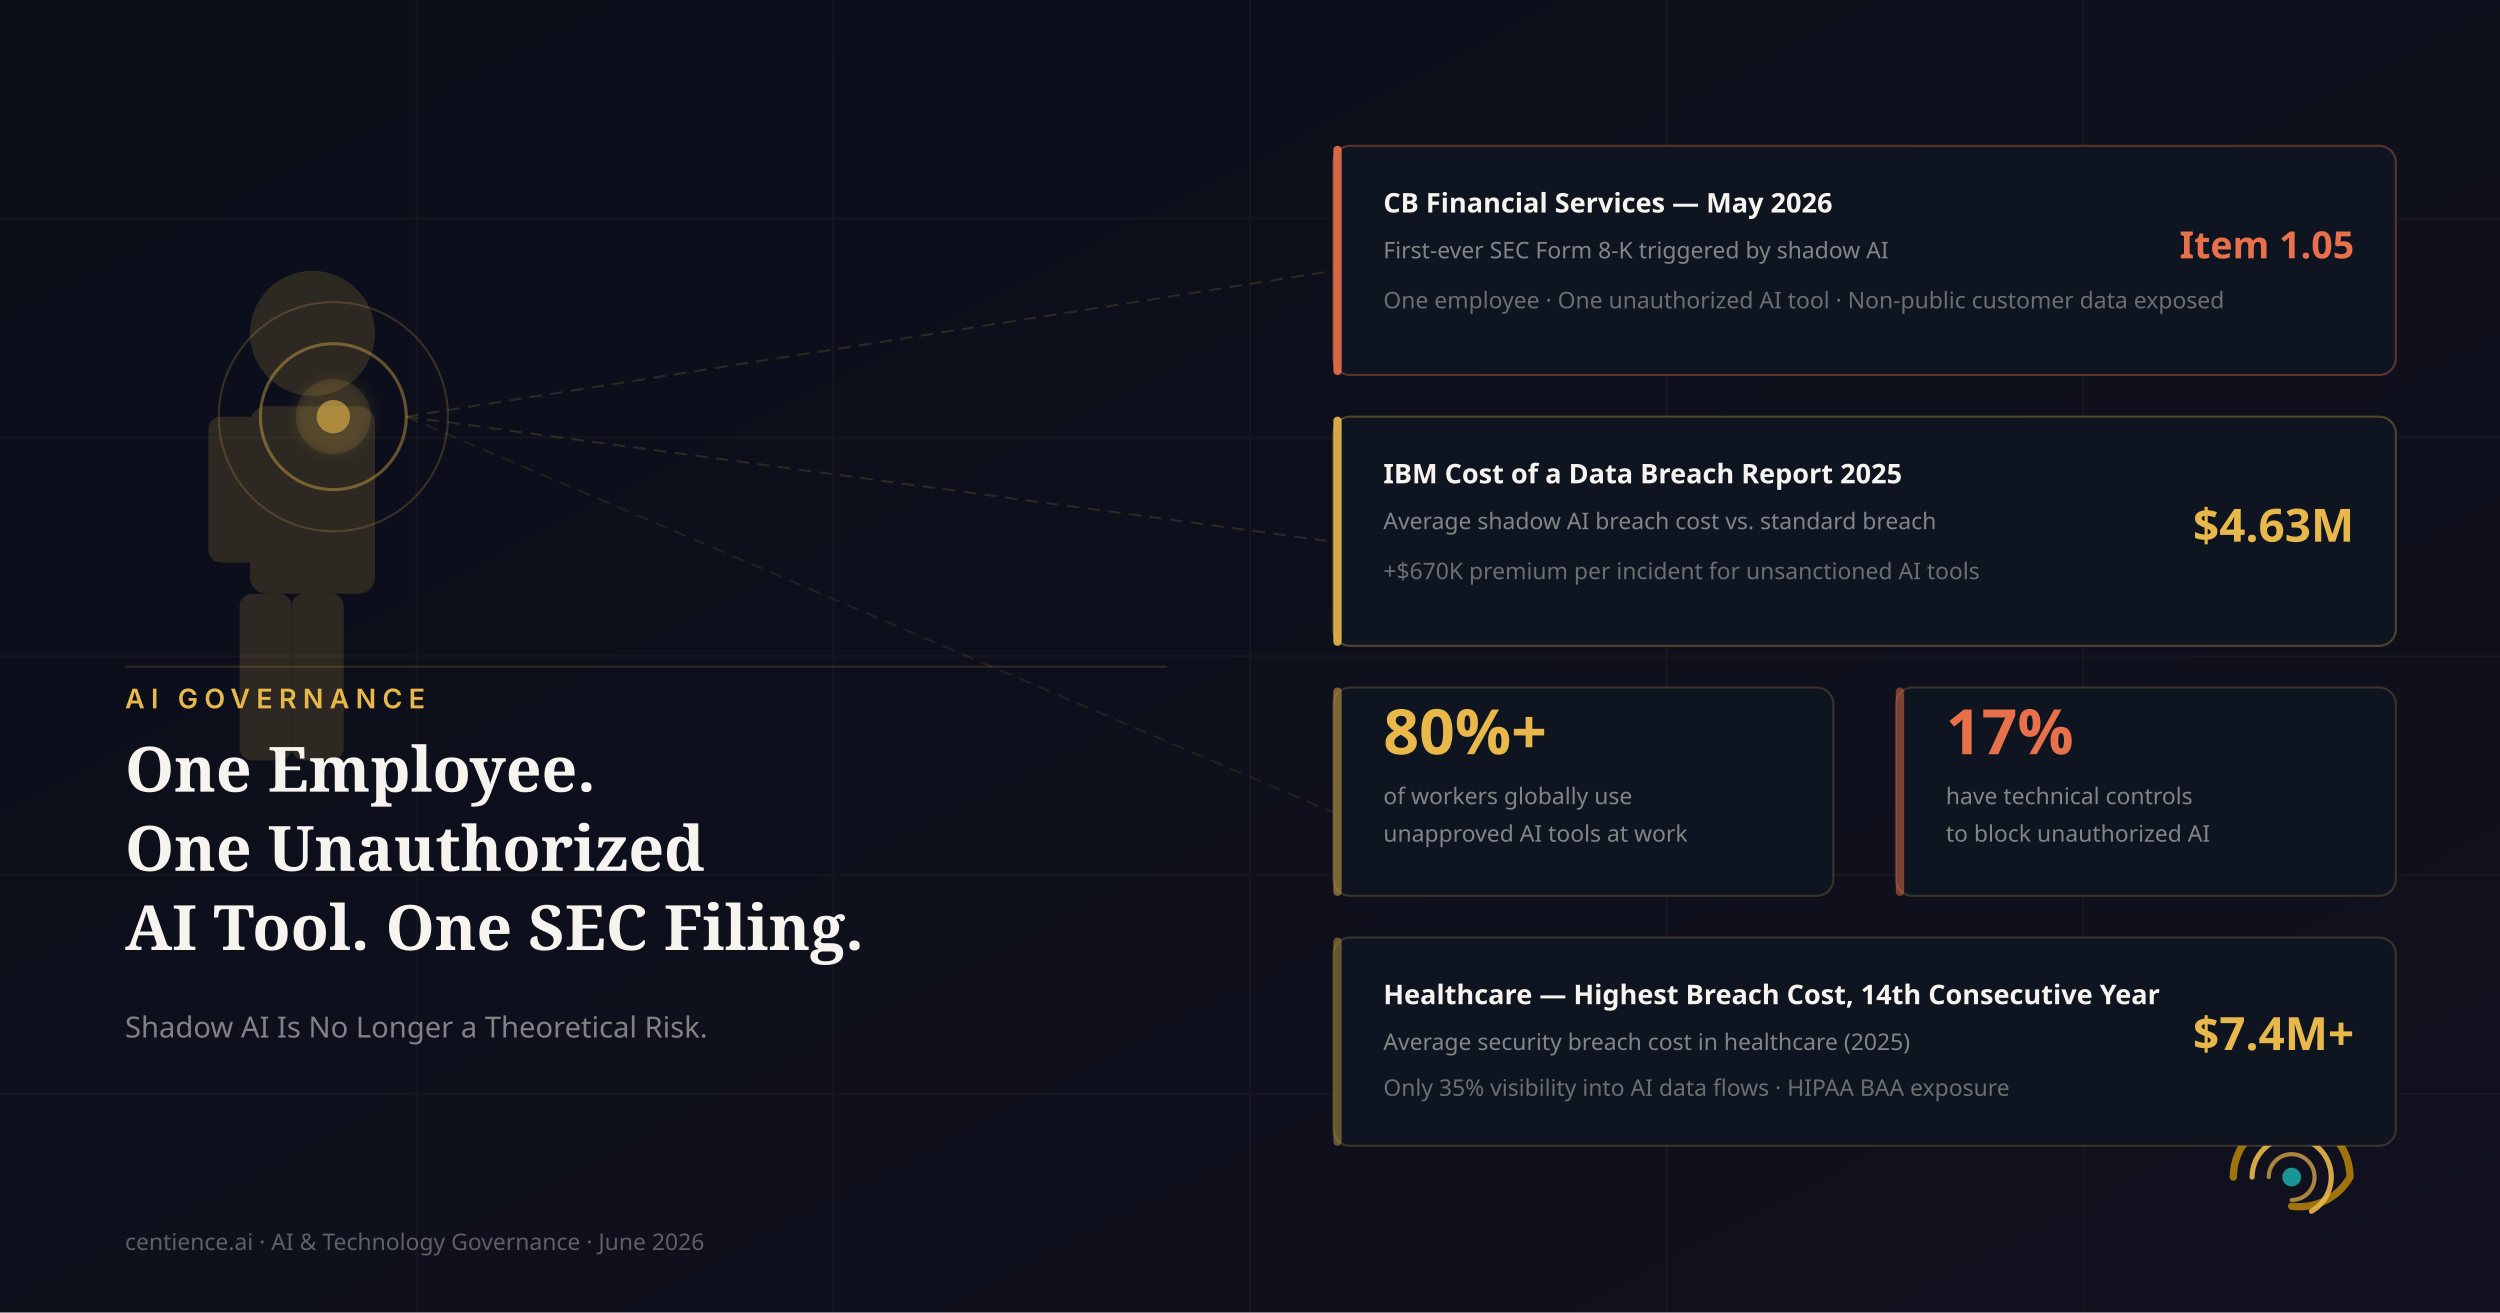
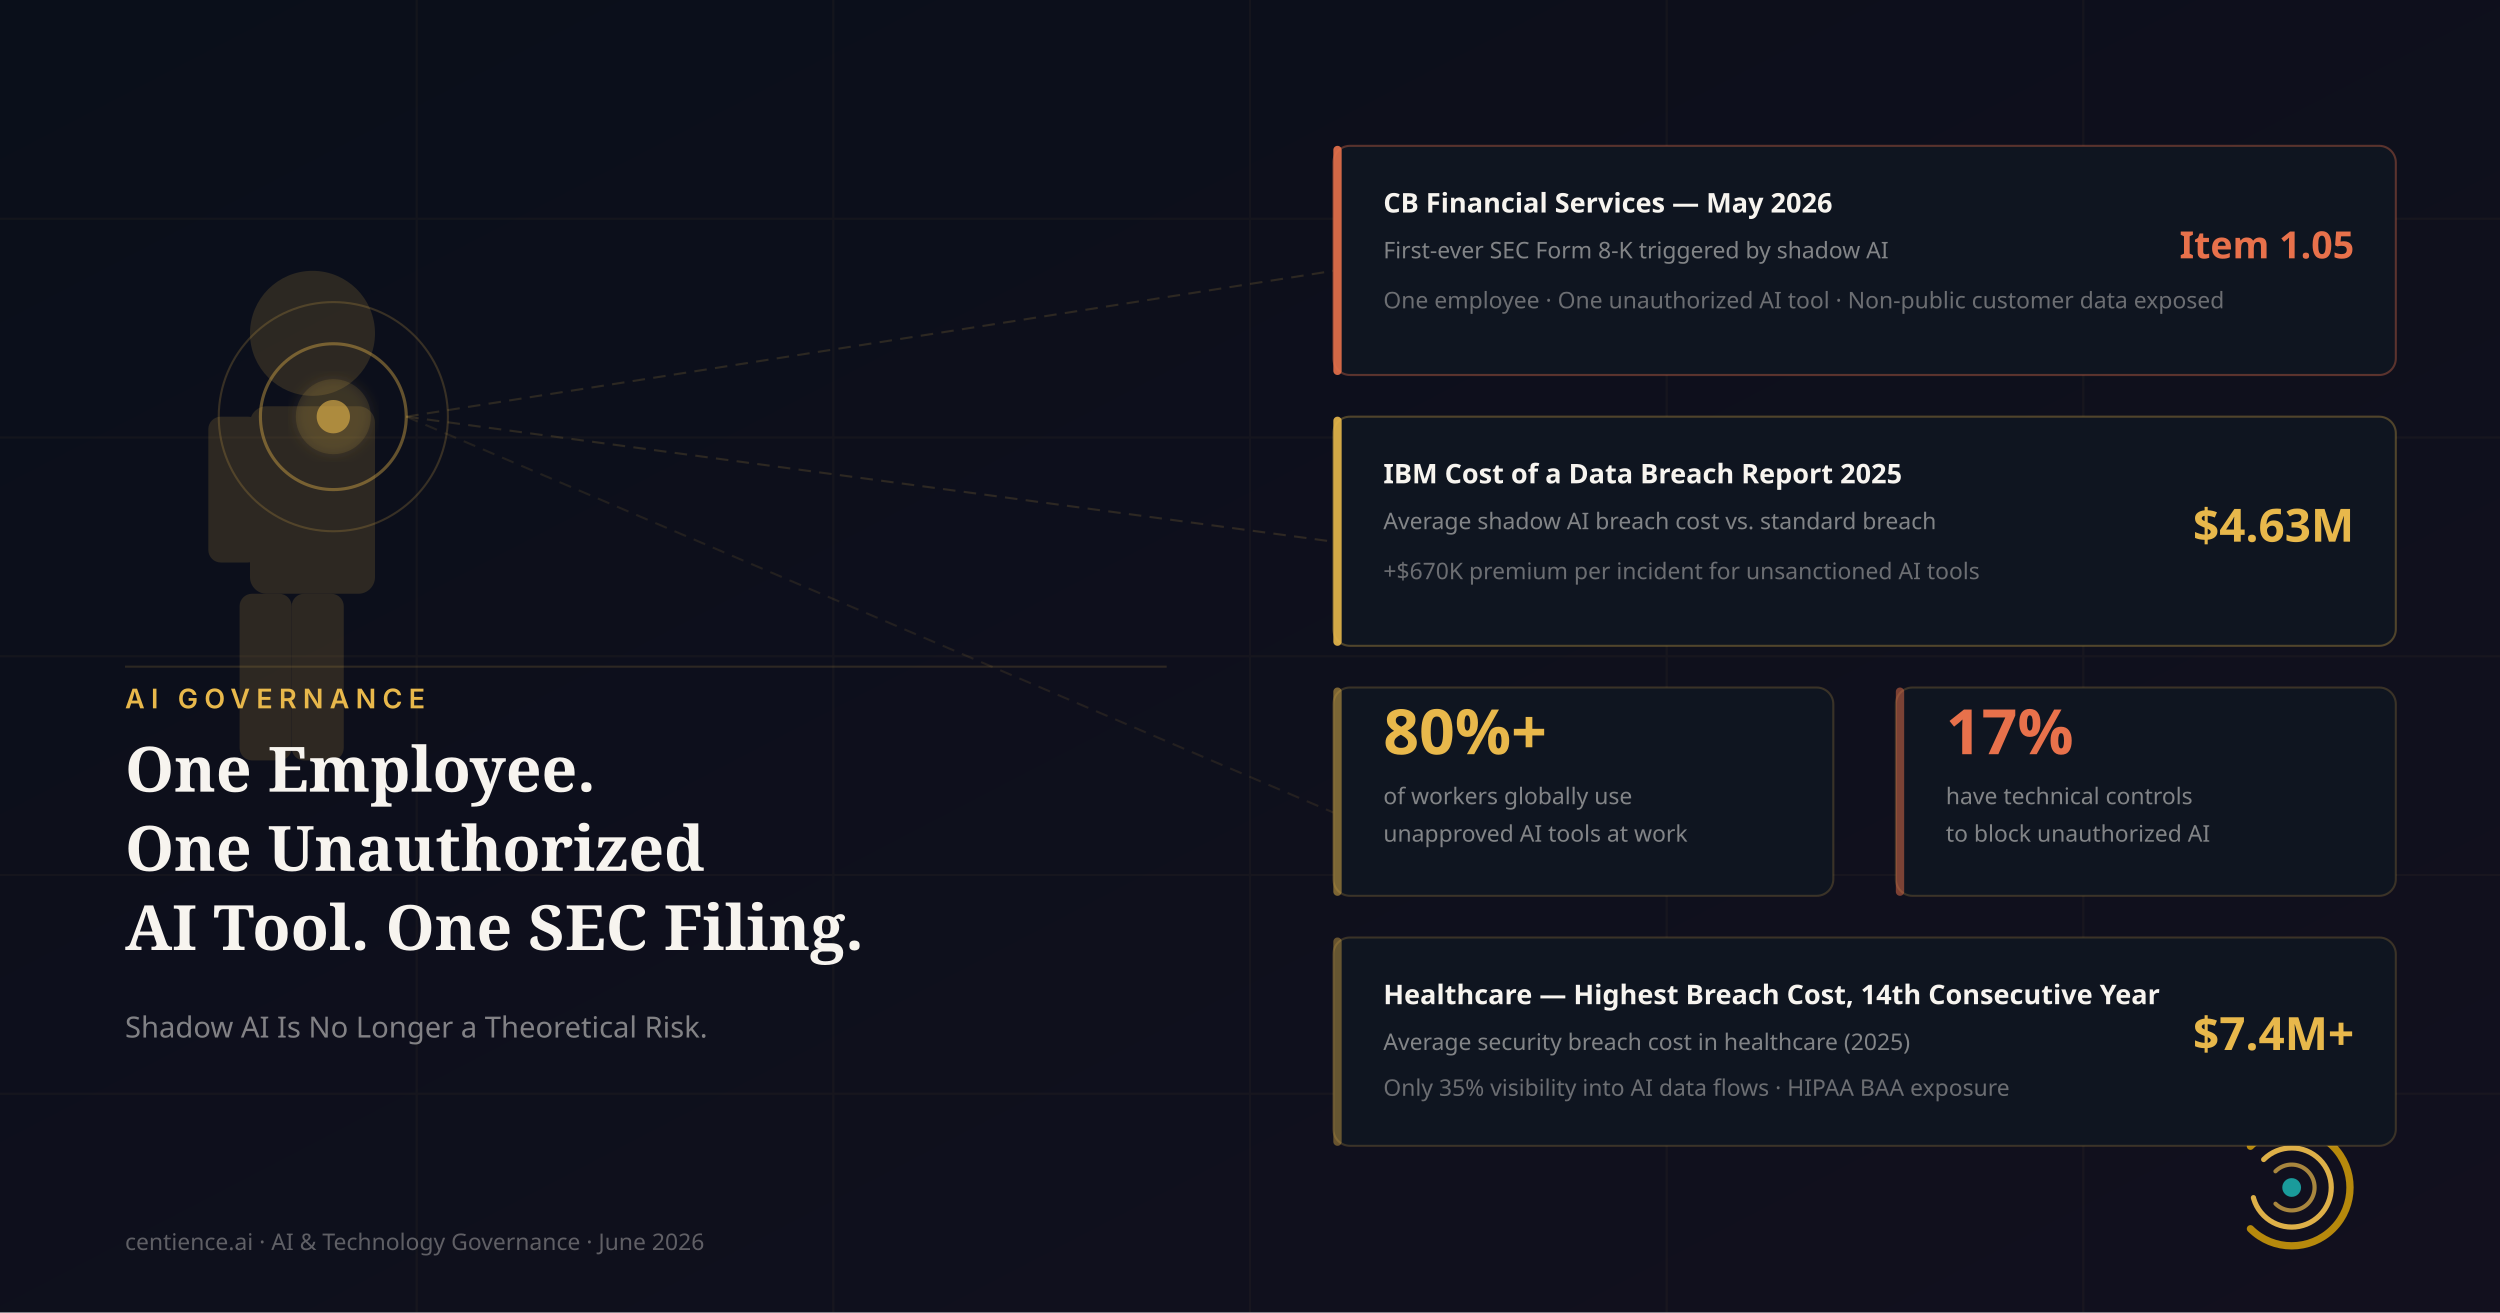
<svg xmlns="http://www.w3.org/2000/svg" viewBox="0 0 1200 630" width="1200" height="630">
  <defs>
    <linearGradient id="bg" x1="0%" y1="0%" x2="100%" y2="100%">
      <stop offset="0%" style="stop-color:#0a0f1a" />
      <stop offset="100%" style="stop-color:#12101e" />
    </linearGradient>
    <linearGradient id="gold" x1="0%" y1="0%" x2="100%" y2="0%">
      <stop offset="0%" style="stop-color:#e8b84b" />
      <stop offset="100%" style="stop-color:#f5d070" />
    </linearGradient>
    <linearGradient id="amber-red" x1="0%" y1="0%" x2="100%" y2="0%">
      <stop offset="0%" style="stop-color:#e8b84b" />
      <stop offset="100%" style="stop-color:#e8714b" />
    </linearGradient>
    <filter id="glow">
      <feGaussianBlur stdDeviation="3" result="coloredBlur" />
      <feMerge>
        <feMergeNode in="coloredBlur" />
        <feMergeNode in="SourceGraphic" />
      </feMerge>
    </filter>
  </defs>
  <rect width="1200" height="630" fill="url(#bg)" />
  <g opacity="0.04" stroke="#e8b84b" stroke-width="1">
    <line x1="0" y1="105" x2="1200" y2="105" />
    <line x1="0" y1="210" x2="1200" y2="210" />
    <line x1="0" y1="315" x2="1200" y2="315" />
    <line x1="0" y1="420" x2="1200" y2="420" />
    <line x1="0" y1="525" x2="1200" y2="525" />
    <line x1="200" y1="0" x2="200" y2="630" />
    <line x1="400" y1="0" x2="400" y2="630" />
    <line x1="600" y1="0" x2="600" y2="630" />
    <line x1="800" y1="0" x2="800" y2="630" />
    <line x1="1000" y1="0" x2="1000" y2="630" />
  </g>
  <g transform="translate(60, 100)" opacity="0.15">
    <ellipse cx="90" cy="60" rx="30" ry="30" fill="#e8b84b" />
    <rect x="60" y="95" width="60" height="90" rx="8" fill="#e8b84b" />
    <rect x="40" y="100" width="25" height="70" rx="6" fill="#e8b84b" />
    <rect x="95" y="100" width="25" height="70" rx="6" fill="#e8b84b" />
    <rect x="55" y="185" width="25" height="80" rx="6" fill="#e8b84b" />
    <rect x="80" y="185" width="25" height="80" rx="6" fill="#e8b84b" />
  </g>
  <circle cx="160" cy="200" r="55" fill="none" stroke="#e8b84b" stroke-width="1" stroke-opacity="0.2" />
  <circle cx="160" cy="200" r="35" fill="none" stroke="#e8b84b" stroke-width="1.5" stroke-opacity="0.4" />
  <circle cx="160" cy="200" r="18" fill="#e8b84b" fill-opacity="0.12" filter="url(#glow)" />
  <circle cx="160" cy="200" r="8" fill="#e8b84b" fill-opacity="0.6" />
  <line x1="195" y1="200" x2="640" y2="130" stroke="#e8b84b" stroke-width="1" stroke-opacity="0.15" stroke-dasharray="6,4" />
  <line x1="195" y1="200" x2="640" y2="260" stroke="#e8b84b" stroke-width="1" stroke-opacity="0.15" stroke-dasharray="6,4" />
  <line x1="195" y1="200" x2="640" y2="390" stroke="#e8b84b" stroke-width="1" stroke-opacity="0.1" stroke-dasharray="6,4" />
  <text x="60" y="340" font-family="system-ui, -apple-system, sans-serif" font-size="13" font-weight="600" fill="#e8b84b" letter-spacing="3" text-transform="uppercase">AI GOVERNANCE</text>
  <text x="60" y="380" font-family="Georgia, serif" font-size="30" font-weight="700" fill="#f7f4ef">One Employee.</text>
  <text x="60" y="418" font-family="Georgia, serif" font-size="30" font-weight="700" fill="#f7f4ef">One Unauthorized</text>
  <text x="60" y="456" font-family="Georgia, serif" font-size="30" font-weight="700" fill="#f7f4ef">AI Tool. One SEC Filing.</text>
  <text x="60" y="498" font-family="system-ui, sans-serif" font-size="14" fill="#f7f4ef" fill-opacity="0.5">Shadow AI Is No Longer a Theoretical Risk.</text>
-   <g transform="translate(1100, 565)">
-     <path d="M 0,0 m -28,0 a 28,28 0 1,1 56,0 a 28,28 0 0,1 -28,14" fill="none" stroke="#b8860b" stroke-width="3.5" stroke-linecap="round" opacity="0.85" />
-     <path d="M 0,0 m -19,0 a 19,19 0 1,1 38,0 a 19,19 0 0,1 -9.5,16.4" fill="none" stroke="#e8b84b" stroke-width="2.5" stroke-linecap="round" opacity="0.9" />
-     <path d="M 0,0 m -11,0 a 11,11 0 1,1 22,0 a 11,11 0 0,1 -11,11" fill="none" stroke="#e8b84b" stroke-width="2" stroke-linecap="round" opacity="0.7" />
-     <circle cx="0" cy="0" r="4.5" fill="#1a9b9b" opacity="0.95" />
+   <g transform="translate(1100, 570) rotate(-135)">
+     <circle cx="0" cy="0" r="28" fill="none" stroke="#c8960a" stroke-width="3.5" stroke-dasharray="131.9 44" stroke-linecap="round" opacity="0.9" />
+     <circle cx="0" cy="0" r="19" fill="none" stroke="#e8b84b" stroke-width="2.5" stroke-dasharray="99.5 19.9" stroke-linecap="round" opacity="0.95" />
+     <circle cx="0" cy="0" r="11" fill="none" stroke="#e8b84b" stroke-width="2" stroke-dasharray="51.8 17.3" stroke-linecap="round" opacity="0.7" />
+     <circle cx="0" cy="0" r="4.5" fill="#1a9b9b" opacity="1" />
  </g>
  <text x="60" y="600" font-family="system-ui, sans-serif" font-size="11" fill="#f7f4ef" fill-opacity="0.35">centience.ai · AI &amp; Technology Governance · June 2026</text>
  <rect x="640" y="70" width="510" height="110" rx="8" fill="#0f1520" stroke="#e8714b" stroke-opacity="0.35" stroke-width="1" />
  <rect x="640" y="70" width="4" height="110" rx="2" fill="#e8714b" fill-opacity="0.9" />
  <text x="664" y="102" font-family="system-ui, sans-serif" font-size="13" font-weight="700" fill="#f7f4ef">CB Financial Services — May 2026</text>
  <text x="664" y="124" font-family="system-ui, sans-serif" font-size="11" fill="#f7f4ef" fill-opacity="0.5">First-ever SEC Form 8-K triggered by shadow AI</text>
  <text x="664" y="148" font-family="system-ui, sans-serif" font-size="11" fill="#f7f4ef" fill-opacity="0.4">One employee · One unauthorized AI tool · Non-public customer data exposed</text>
  <text x="1130" y="124" font-family="system-ui, sans-serif" font-size="18" font-weight="700" fill="#e8714b" text-anchor="end">Item 1.05</text>
  <rect x="640" y="200" width="510" height="110" rx="8" fill="#0f1520" stroke="#e8b84b" stroke-opacity="0.3" stroke-width="1" />
  <rect x="640" y="200" width="4" height="110" rx="2" fill="#e8b84b" fill-opacity="0.9" />
  <text x="664" y="232" font-family="system-ui, sans-serif" font-size="13" font-weight="700" fill="#f7f4ef">IBM Cost of a Data Breach Report 2025</text>
  <text x="664" y="254" font-family="system-ui, sans-serif" font-size="11" fill="#f7f4ef" fill-opacity="0.5">Average shadow AI breach cost vs. standard breach</text>
  <text x="664" y="278" font-family="system-ui, sans-serif" font-size="11" fill="#f7f4ef" fill-opacity="0.4">+$670K premium per incident for unsanctioned AI tools</text>
  <text x="1130" y="260" font-family="system-ui, sans-serif" font-size="22" font-weight="700" fill="#e8b84b" text-anchor="end">$4.63M</text>
  <rect x="640" y="330" width="240" height="100" rx="8" fill="#0f1520" stroke="#e8b84b" stroke-opacity="0.2" stroke-width="1" />
  <rect x="640" y="330" width="4" height="100" rx="2" fill="#e8b84b" fill-opacity="0.5" />
  <text x="664" y="362" font-family="system-ui, sans-serif" font-size="30" font-weight="700" fill="#e8b84b">80%+</text>
  <text x="664" y="386" font-family="system-ui, sans-serif" font-size="11" fill="#f7f4ef" fill-opacity="0.5">of workers globally use</text>
  <text x="664" y="404" font-family="system-ui, sans-serif" font-size="11" fill="#f7f4ef" fill-opacity="0.5">unapproved AI tools at work</text>
  <rect x="910" y="330" width="240" height="100" rx="8" fill="#0f1520" stroke="#e8b84b" stroke-opacity="0.2" stroke-width="1" />
  <rect x="910" y="330" width="4" height="100" rx="2" fill="#e8714b" fill-opacity="0.5" />
  <text x="934" y="362" font-family="system-ui, sans-serif" font-size="30" font-weight="700" fill="#e8714b">17%</text>
  <text x="934" y="386" font-family="system-ui, sans-serif" font-size="11" fill="#f7f4ef" fill-opacity="0.5">have technical controls</text>
  <text x="934" y="404" font-family="system-ui, sans-serif" font-size="11" fill="#f7f4ef" fill-opacity="0.5">to block unauthorized AI</text>
  <rect x="640" y="450" width="510" height="100" rx="8" fill="#0f1520" stroke="#e8b84b" stroke-opacity="0.2" stroke-width="1" />
  <rect x="640" y="450" width="4" height="100" rx="2" fill="#e8b84b" fill-opacity="0.4" />
  <text x="664" y="482" font-family="system-ui, sans-serif" font-size="13" font-weight="700" fill="#f7f4ef">Healthcare — Highest Breach Cost, 14th Consecutive Year</text>
  <text x="664" y="504" font-family="system-ui, sans-serif" font-size="11" fill="#f7f4ef" fill-opacity="0.5">Average security breach cost in healthcare (2025)</text>
  <text x="664" y="526" font-family="system-ui, sans-serif" font-size="11" fill="#f7f4ef" fill-opacity="0.4">Only 35% visibility into AI data flows · HIPAA BAA exposure</text>
  <text x="1130" y="504" font-family="system-ui, sans-serif" font-size="22" font-weight="700" fill="#e8b84b" text-anchor="end">$7.4M+</text>
  <line x1="60" y1="320" x2="560" y2="320" stroke="#e8b84b" stroke-width="1" stroke-opacity="0.15" />
</svg>
